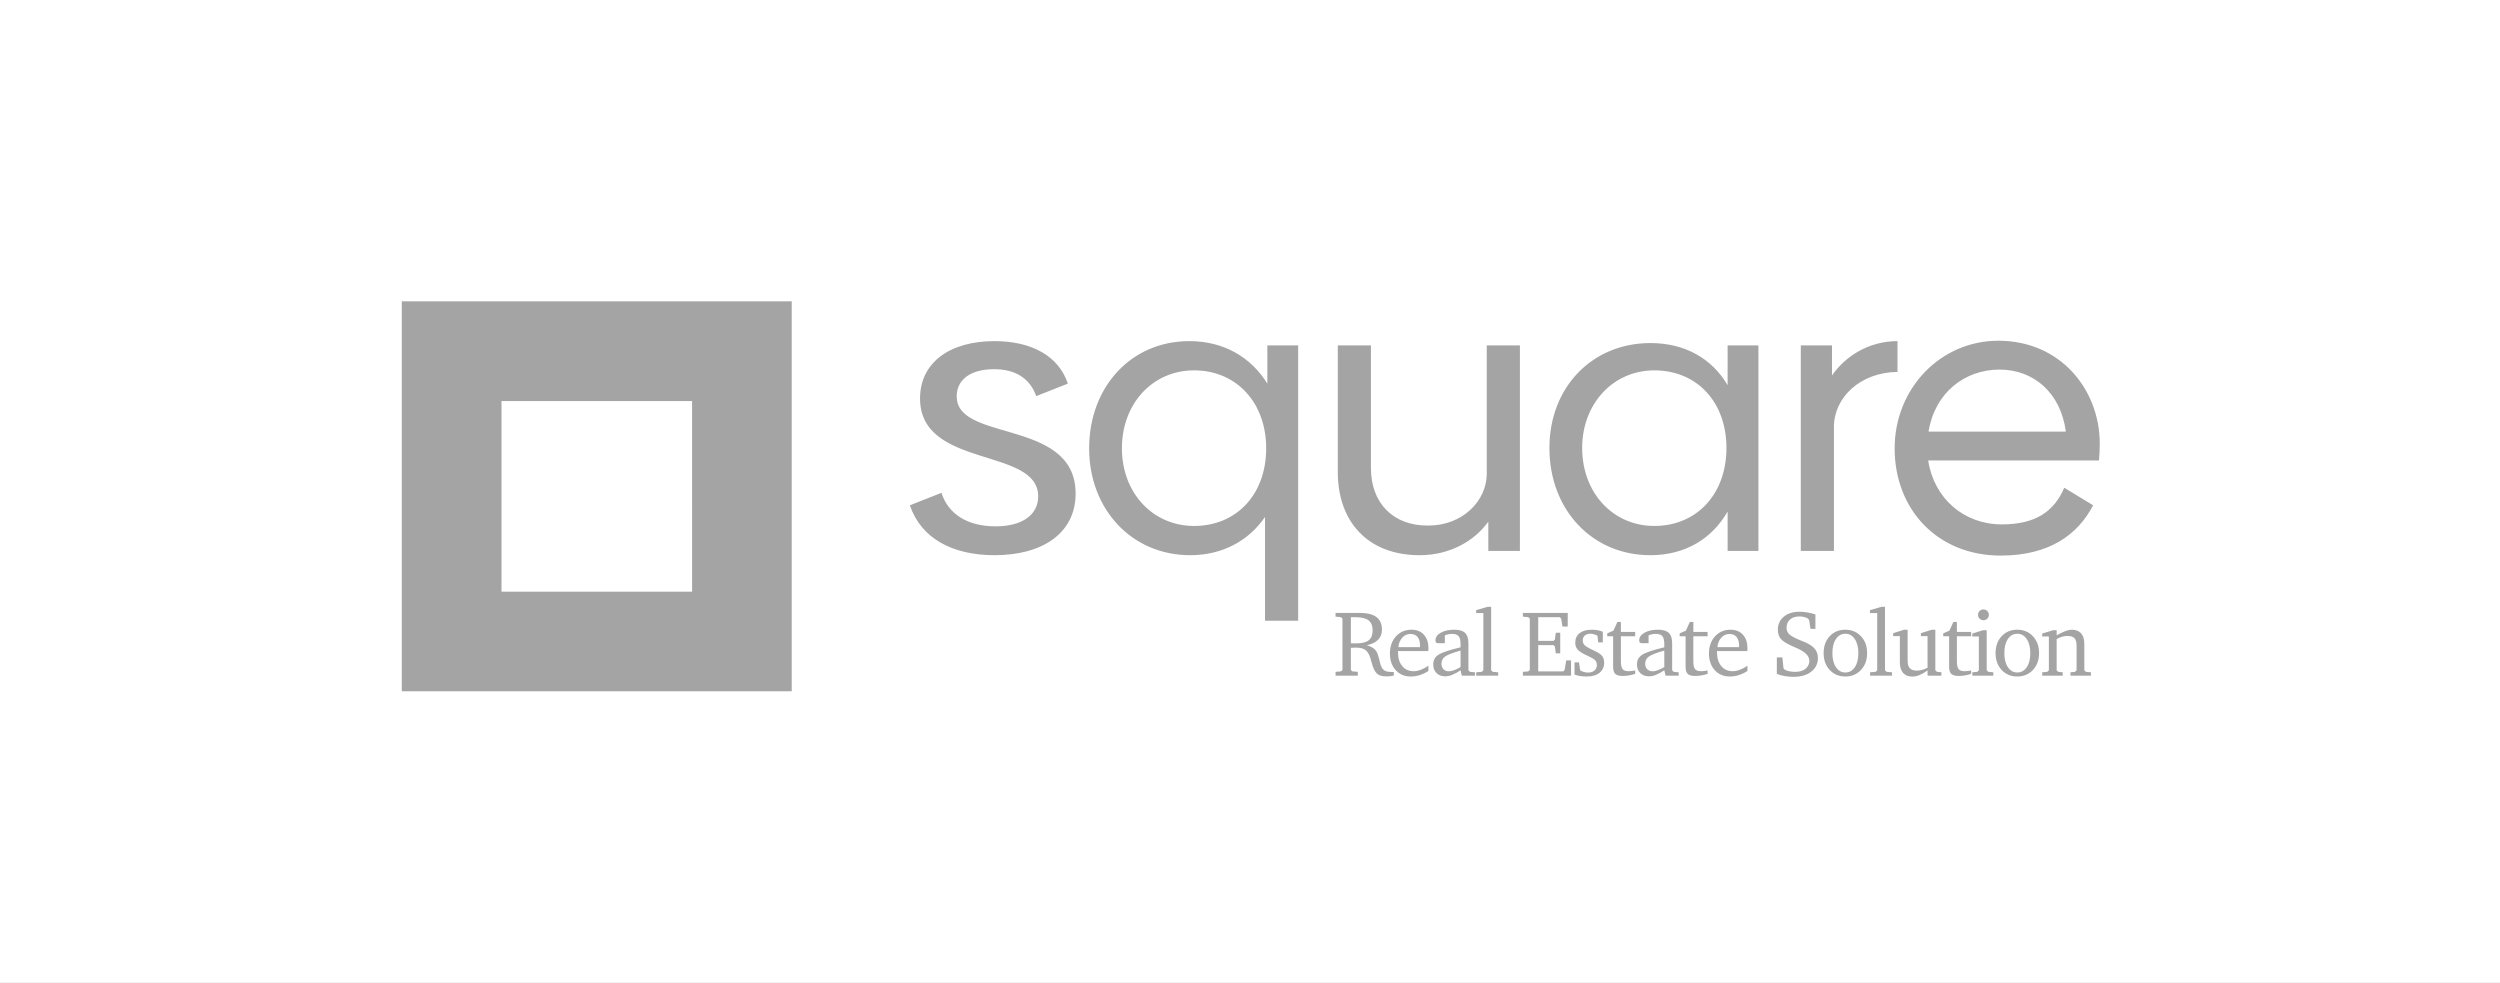
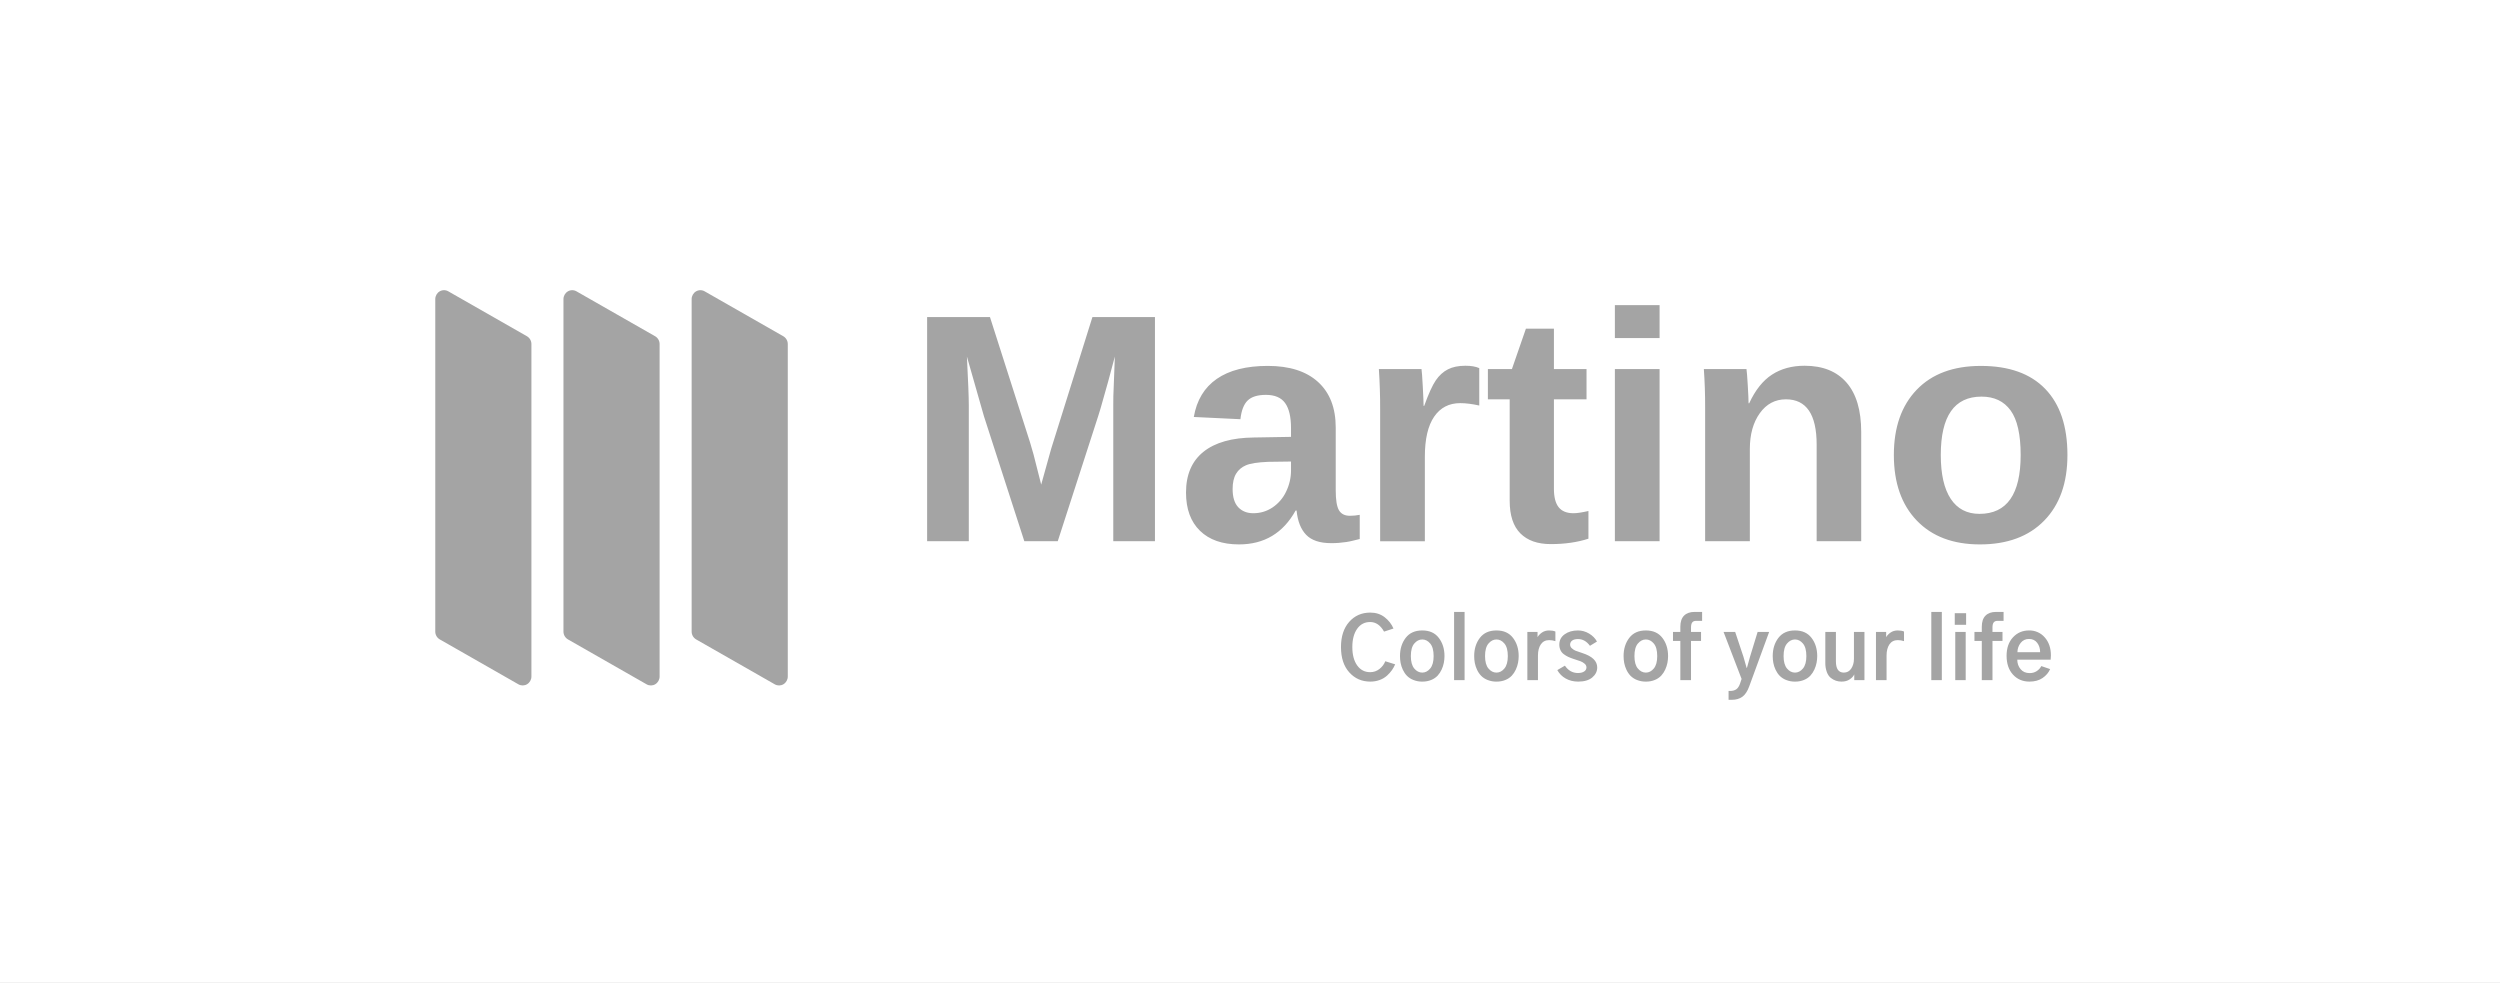
- <svg xmlns="http://www.w3.org/2000/svg" width="224" height="88" viewBox="1122 972 224 88">
+ <svg xmlns="http://www.w3.org/2000/svg" width="224" height="88" viewBox="848 972 224 88">
  <g data-name="Logo">
-     <g data-name="Rectangle 100">
-       <path d="M1122 972h224v88h-224v-88z" fill="#fff" fill-rule="evenodd" />
-       <path d="M0 0h224v88h0H0h0V0h0z" stroke-linejoin="round" stroke-linecap="round" stroke="rgba(255,255,255,0.5 )" fill="transparent" transform="matrix(.99554 0 0 .98864 1122.5 972.5)" />
+     <g data-name="Rectangle 99">
+       <path d="M848 972h224v88H848v-88z" fill="#fff" fill-rule="evenodd" />
+       <path d="M0 0h224v88h0H0h0V0h0z" stroke-linejoin="round" stroke-linecap="round" stroke="rgba(255,255,255,0.5 )" fill="transparent" transform="matrix(.99554 0 0 .98864 848.5 972.5)" />
    </g>
-     <g data-name="9">
+     <g data-name="6">
      <g data-name="Page-1">
-         <g data-name="2">
-           <g data-name="9">
-             <path d="m1203.527 1017.274 2.83-1.118c.594 1.886 2.306 3.004 4.857 3.004 2.306 0 3.808-.978 3.808-2.69 0-4.437-10.586-2.446-10.586-8.77 0-3.18 2.62-5.136 6.673-5.136 3.354 0 5.765 1.363 6.569 3.809l-2.83 1.118c-.594-1.642-1.922-2.411-3.774-2.411-2.131 0-3.354.943-3.354 2.446 0 1.896 2.255 2.462 4.69 3.176l.319.094c2.766.826 5.647 1.923 5.647 5.43 0 3.493-2.9 5.52-7.267 5.52-3.808 0-6.603-1.538-7.582-4.472Zm31.818 10.341v-9.293c-1.467 2.131-3.808 3.424-6.708 3.424-5.206 0-9.05-4.088-9.05-9.574 0-5.485 3.74-9.608 8.98-9.608 3.075 0 5.52 1.433 6.988 3.809v-3.424h2.76v24.666h-2.97Zm.105-15.443c0-4.087-2.655-6.987-6.464-6.987-3.703 0-6.463 2.97-6.463 6.987 0 3.984 2.76 6.953 6.463 6.953 3.844 0 6.464-2.865 6.464-6.953Zm6.417 2.132v-11.355h2.97v11.005c0 3.11 1.991 5.171 5.136 5.136 3.11 0 5.206-2.236 5.24-4.577v-11.564h2.97v18.412h-2.83v-2.62c-1.222 1.712-3.424 3.005-6.149 3.005-4.717 0-7.337-3.075-7.337-7.442Zm18.96-2.166c0-5.451 3.844-9.4 9.05-9.4 3.11 0 5.52 1.398 6.917 3.774v-3.563h2.76v18.412h-2.76v-3.528c-1.397 2.445-3.808 3.913-6.918 3.913-5.24 0-9.049-4.088-9.049-9.608Zm15.863 0c0-4.088-2.62-6.953-6.464-6.953-3.704 0-6.464 3.004-6.464 6.953 0 4.017 2.76 6.987 6.464 6.987 3.808 0 6.464-2.865 6.464-6.987Zm6.661 9.223v-18.412h2.795v2.69c1.188-1.712 3.285-3.075 5.87-3.075v2.76c-3.354.035-5.695 2.306-5.695 4.927v11.11h-2.97Zm8.409-9.189c0-5.345 4.088-9.643 9.294-9.643 5.555 0 9.084 4.368 9.084 9.224 0 .524-.035 1.153-.07 1.503h-15.303c.524 3.424 3.214 5.73 6.603 5.73 3.005 0 4.682-1.153 5.59-3.285l2.586 1.573c-1.363 2.62-3.913 4.507-8.28 4.507-5.66 0-9.504-4.123-9.504-9.609Zm9.399-7.057c-3.11 0-5.8 2.061-6.36 5.555h12.3c-.455-3.459-2.866-5.555-5.94-5.555Z" fill="#a4a4a4" fill-rule="evenodd" data-name="square" />
-             <path d="M1245.738 1032.548a.92.92 0 0 1-.35-.183c-.2-.174-.365-.516-.496-1.023a7.852 7.852 0 0 0-.118-.41c-.112-.34-.263-.577-.453-.708s-.477-.197-.862-.197c-.082 0-.213.005-.393.013l-.028.004v1.994l.143.119.479.04v.344h-1.994v-.344l.475-.04.143-.12v-4.618l-.143-.118-.475-.05v-.335h2.137c.685 0 1.193.123 1.523.37.33.247.496.626.496 1.136 0 .363-.113.662-.34.895-.227.233-.565.4-1.015.497.21.058.386.132.528.224.142.091.254.205.336.342.092.15.171.37.237.66.066.291.117.485.156.58.084.23.2.386.348.469.147.083.394.125.74.125h.074v.32a4.52 4.52 0 0 1-.348.054 2.649 2.649 0 0 1-.303.019c-.193 0-.36-.02-.497-.06Zm-1.106-3.176c.237-.183.355-.476.355-.88 0-.418-.122-.72-.365-.909-.243-.188-.636-.282-1.179-.282h-.405v2.337a16.749 16.749 0 0 0 .462.009c.519 0 .896-.092 1.132-.275Zm2.423 2.672c-.345-.38-.518-.877-.518-1.488 0-.628.181-1.14.543-1.538.361-.397.826-.596 1.394-.596.464 0 .832.148 1.103.445.272.296.408.7.408 1.21 0 .068 0 .12-.002.155a.811.811 0 0 1-.01.102h-2.715v.095c0 .526.127.943.38 1.25.255.308.597.461 1.028.461.2 0 .406-.04.62-.119.215-.079.448-.202.699-.368v.463a3.103 3.103 0 0 1-.774.372 2.66 2.66 0 0 1-.807.127c-.554 0-1.003-.19-1.349-.571Zm2.18-2.193c0-.338-.074-.597-.223-.778-.148-.18-.365-.27-.649-.27a.948.948 0 0 0-.722.334 1.356 1.356 0 0 0-.342.845h1.937v-.13Zm1.475 2.453c-.195-.197-.292-.456-.292-.778 0-.358.146-.639.44-.843.293-.205.963-.433 2.008-.684v-.266c0-.353-.057-.597-.172-.733-.114-.137-.314-.205-.598-.205-.106 0-.211.01-.315.033a2.059 2.059 0 0 0-.323.098v.704h-.578c-.1 0-.17-.018-.206-.055-.037-.037-.056-.104-.056-.203 0-.273.158-.5.473-.68.315-.18.723-.27 1.222-.27.44 0 .76.096.958.287.2.191.3.498.3.921v2.432l.143.135.442.041v.303h-1.18l-.11-.487a3.81 3.81 0 0 1-.743.412 1.732 1.732 0 0 1-.633.133c-.324 0-.584-.099-.78-.295Zm1.569-.25c.17-.063.366-.157.587-.282v-1.478c-.701.193-1.162.37-1.382.532a.75.75 0 0 0-.33.634c0 .21.061.378.183.502a.653.653 0 0 0 .49.186c.13 0 .281-.031.452-.094Zm1.99.487v-.303l.496-.04.143-.136v-5.13h-.647v-.262l1.024-.299h.32v5.691l.15.135.48.041v.303h-1.966Zm4.183 0v-.344l.475-.04.143-.12v-4.618l-.143-.118-.475-.05v-.335h4.016v1.224h-.47l-.12-.713-.114-.126h-1.94v2.12h1.375l.119-.118.082-.61h.397v1.846h-.397l-.082-.606-.119-.127h-1.376v2.35h2.248l.119-.135.143-.847h.434v1.367h-4.315Zm5.135.031a2.465 2.465 0 0 1-.51-.133v-1.09h.402l.102.713c.117.069.235.12.354.152.119.033.238.049.358.049.238 0 .428-.062.572-.186a.616.616 0 0 0 .215-.49c0-.169-.05-.309-.148-.42-.098-.11-.333-.25-.704-.419-.42-.188-.706-.366-.858-.532a.885.885 0 0 1-.227-.619c0-.373.13-.663.389-.868.26-.204.625-.307 1.097-.307.188 0 .364.016.526.047.163.032.315.078.457.138v.95h-.414l-.065-.594a1.714 1.714 0 0 0-.32-.135 1.058 1.058 0 0 0-.303-.045c-.218 0-.389.053-.511.16a.56.56 0 0 0-.185.446c0 .155.05.288.148.397.098.109.286.23.565.364.043.022.11.053.2.094.317.145.546.276.688.393a.795.795 0 0 1 .238.31c.054.124.082.26.082.411 0 .393-.139.7-.416.923-.277.223-.661.334-1.153.334-.202 0-.395-.014-.579-.043Zm3.144-.188c-.13-.122-.195-.344-.195-.666v-2.706h-.528v-.262l.553-.242.36-.782h.311v.893h1.278v.393h-1.278v2.211c0 .363.05.607.152.73.1.125.282.187.544.187a2.506 2.506 0 0 0 .582-.07v.312c-.192.06-.38.105-.565.137a3.217 3.217 0 0 1-.537.047c-.322 0-.548-.06-.677-.182Zm2.234-.08c-.195-.197-.293-.456-.293-.778 0-.358.147-.639.44-.843.294-.205.963-.433 2.009-.684v-.266c0-.353-.058-.597-.172-.733-.115-.137-.314-.205-.598-.205-.107 0-.212.01-.315.033a2.059 2.059 0 0 0-.324.098v.704h-.577c-.101 0-.17-.018-.207-.055-.037-.037-.055-.104-.055-.203 0-.273.157-.5.473-.68.315-.18.722-.27 1.222-.27.44 0 .759.096.958.287.2.191.299.498.299.921v2.432l.143.135.442.041v.303h-1.179l-.11-.487a3.81 3.81 0 0 1-.743.412 1.732 1.732 0 0 1-.633.133c-.325 0-.585-.099-.78-.295Zm1.568-.25c.17-.063.367-.157.588-.282v-1.478c-.702.193-1.162.37-1.382.532a.75.75 0 0 0-.33.634c0 .21.06.378.182.502a.653.653 0 0 0 .49.186c.13 0 .282-.031.452-.094Zm2.69.33c-.13-.122-.195-.344-.195-.666v-2.706h-.529v-.262l.553-.242.36-.782h.312v.893H1275v.393h-1.277v2.211c0 .363.05.607.151.73.101.125.283.187.545.187a2.506 2.506 0 0 0 .581-.07v.312c-.191.06-.38.105-.565.137a3.217 3.217 0 0 1-.536.047c-.322 0-.548-.06-.678-.182Zm2.418-.34c-.346-.38-.518-.877-.518-1.488 0-.628.18-1.14.542-1.538.362-.397.827-.596 1.394-.596.465 0 .832.148 1.104.445.272.296.407.7.407 1.21 0 .068 0 .12-.002.155a.812.812 0 0 1-.01.102h-2.715v.095c0 .526.127.943.381 1.25.254.308.597.461 1.028.461.2 0 .406-.04.62-.119.214-.079.447-.202.698-.368v.463a3.103 3.103 0 0 1-.774.372 2.66 2.66 0 0 1-.806.127c-.554 0-1.004-.19-1.35-.571Zm2.18-2.193c0-.338-.074-.597-.223-.778-.149-.18-.365-.27-.65-.27a.948.948 0 0 0-.722.334 1.356 1.356 0 0 0-.342.845h1.937v-.13Zm4.07 2.723a3.055 3.055 0 0 1-.686-.2v-1.474h.495l.099.962.11.143c.123.063.264.11.422.143.158.033.33.05.516.05.39 0 .7-.091.927-.273a.89.89 0 0 0 .342-.735c0-.428-.401-.813-1.204-1.154a10.772 10.772 0 0 0-.2-.086c-.574-.249-.953-.48-1.139-.694-.185-.215-.278-.492-.278-.834 0-.48.177-.868.53-1.164.354-.297.823-.445 1.407-.445.234 0 .47.02.706.06.236.04.477.099.723.178v1.298h-.438l-.127-.799-.123-.139a1.287 1.287 0 0 0-.348-.133 1.839 1.839 0 0 0-.41-.043c-.35 0-.626.09-.83.272-.206.182-.308.428-.308.74 0 .226.072.414.215.562.143.15.463.329.96.539l.209.082c.489.19.84.393 1.056.606.123.12.215.258.277.413.061.156.092.325.092.508 0 .505-.198.912-.594 1.222-.396.31-.921.465-1.576.465-.292 0-.567-.023-.825-.07Zm4.052-.544c-.364-.39-.546-.894-.546-1.511 0-.617.18-1.12.542-1.511.362-.39.83-.586 1.402-.586.57 0 1.039.196 1.405.588.366.392.548.895.548 1.509 0 .614-.183 1.117-.55 1.509-.367.391-.835.587-1.403.587-.567 0-1.033-.195-1.398-.585Zm2.246-.246c.213-.314.32-.736.32-1.265 0-.524-.108-.945-.322-1.261-.214-.317-.496-.475-.846-.475-.349 0-.63.157-.841.473-.212.315-.317.736-.317 1.263 0 .527.106.948.319 1.263.213.315.493.473.84.473.351 0 .634-.157.847-.471Zm1.37.757v-.303l.496-.04.143-.136v-5.13h-.647v-.262l1.024-.299h.32v5.691l.15.135.48.041v.303h-1.966Zm2.958-.247c-.193-.22-.29-.537-.29-.952v-2.346h-.597v-.262l.975-.312h.319v2.776c0 .306.065.53.197.674.13.143.335.215.614.215.155 0 .313-.02.473-.062.16-.04.326-.103.501-.188v-2.841h-.598v-.262l.975-.312h.32v3.64l.15.135.394.041v.303h-1.24v-.47a3.57 3.57 0 0 1-.728.417c-.222.09-.433.135-.632.135-.363 0-.641-.11-.833-.33Zm4.318.09c-.13-.122-.194-.344-.194-.666v-2.706h-.529v-.262l.553-.242.36-.782h.312v.893h1.277v.393h-1.277v2.211c0 .363.05.607.151.73.101.125.283.187.545.187a2.506 2.506 0 0 0 .581-.07v.312c-.19.06-.38.105-.565.137a3.217 3.217 0 0 1-.536.047c-.322 0-.548-.06-.678-.182Zm2.538-4.952a.459.459 0 0 1-.142-.34.47.47 0 0 1 .142-.346.466.466 0 0 1 .341-.142c.137 0 .252.048.346.144.095.095.142.21.142.344a.459.459 0 0 1-.142.34.474.474 0 0 1-.346.139.47.47 0 0 1-.341-.14Zm-.654 5.11v-.304l.443-.04.143-.136v-3.034h-.586v-.262l.963-.299h.327v3.595l.144.135.45.041v.303h-1.884Zm2.63-.512c-.364-.39-.547-.894-.547-1.511 0-.617.181-1.12.543-1.511.362-.39.83-.586 1.402-.586.57 0 1.039.196 1.405.588.365.392.548.895.548 1.509 0 .614-.183 1.117-.55 1.509-.367.391-.835.587-1.403.587-.567 0-1.034-.195-1.398-.585Zm2.246-.246c.213-.314.32-.736.32-1.265 0-.524-.108-.945-.322-1.261-.214-.317-.496-.475-.846-.475s-.63.157-.841.473c-.212.315-.317.736-.317 1.263 0 .527.106.948.319 1.263.213.315.493.473.84.473.351 0 .634-.157.847-.471Zm1.387.757v-.303l.454-.04.144-.136v-3.034h-.598v-.262l.974-.299h.32v.459a6.22 6.22 0 0 1 .81-.391c.205-.075.385-.113.54-.113.367 0 .646.11.84.328.194.218.29.535.29.95v2.362l.144.135.45.041v.303h-1.834v-.303l.401-.04.144-.136v-2.219c0-.314-.065-.536-.195-.667s-.347-.197-.653-.197c-.134 0-.278.023-.434.068a2.831 2.831 0 0 0-.503.207v2.808l.143.135.401.041v.303h-1.838Z" fill="#a4a4a4" fill-rule="evenodd" data-name="RealEstateSolution" />
-             <path d="M1158 999h34.939v34.939H1158V999Zm26.004 8.935-17.07-.002v17.072l-.006.005v.002h17.084l-.002-17.083Z" fill="#a4a4a4" fill-rule="evenodd" data-name="Icon" />
+         <g data-name="5">
+           <g data-name="6">
+             <path d="M931.07 1020.494v-20.085h5.631l3.592 11.233.314 1.083.684 2.695.898-3.222 3.692-11.789h5.603v20.085h-3.735v-12.173c0-.276.002-.552.007-.827.005-.276.05-1.459.135-3.55a169.1 169.1 0 0 1-1.242 4.514l-.078.264c-.064.21-.123.4-.176.568l-3.621 11.204h-2.994l-3.62-11.204-1.526-5.346c.114 2.205.171 3.664.171 4.377v12.173h-3.735Zm24.451-.933c-.836-.813-1.254-1.956-1.254-3.429 0-1.596.52-2.813 1.56-3.649 1.041-.836 2.55-1.264 4.526-1.283l3.322-.057v-.784c0-1.007-.176-1.756-.528-2.245-.351-.49-.926-.734-1.724-.734-.742 0-1.286.168-1.633.506-.346.337-.563.895-.648 1.675l-4.177-.2c.257-1.501.943-2.64 2.06-3.414s2.64-1.162 4.569-1.162c1.948 0 3.45.48 4.504 1.44 1.055.96 1.583 2.324 1.583 4.091v5.617c0 .865.097 1.46.292 1.789.195.328.52.492.976.492.304 0 .599-.029.884-.086v2.167c-.238.057-.451.11-.641.157a6.05 6.05 0 0 1-.57.114 8.573 8.573 0 0 1-1.354.1c-1.008 0-1.752-.248-2.232-.742-.48-.494-.767-1.221-.862-2.18h-.086c-1.121 2.023-2.813 3.035-5.075 3.035-1.492 0-2.656-.406-3.492-1.218Zm6.493-2.089a3.494 3.494 0 0 0 1.219-1.418 4.315 4.315 0 0 0 .442-1.917v-.784l-2.053.028c-.931.038-1.592.14-1.981.307-.39.166-.687.42-.891.762-.205.342-.307.798-.307 1.369 0 .731.169 1.276.506 1.632.338.356.787.534 1.347.534.628 0 1.2-.17 1.718-.513Zm9.647 3.022v-11.803a51.957 51.957 0 0 0-.114-3.62h3.82c.029.17.067.69.114 1.56.048.87.072 1.447.072 1.732h.057c.39-1.083.736-1.846 1.04-2.288.304-.442.665-.77 1.084-.983.418-.214.94-.321 1.568-.321.513 0 .926.071 1.24.214v3.35c-.646-.143-1.217-.214-1.71-.214-.999 0-1.776.404-2.331 1.212-.556.807-.834 2.005-.834 3.592v7.57h-4.006Zm12.562-.705c-.637-.642-.955-1.613-.955-2.915v-9.095h-1.953v-2.709h2.152l1.255-3.62h2.509v3.62h2.922v2.709h-2.922v8.011c0 .75.142 1.305.427 1.66.285.357.727.535 1.326.535.314 0 .76-.066 1.34-.2v2.481c-.988.323-2.114.485-3.378.485-1.179 0-2.086-.32-2.723-.962Zm8.47-17.498v-2.951h4.006v2.95h-4.005Zm0 18.203v-15.424h4.006v15.424h-4.005Zm8.087 0v-11.974a46.864 46.864 0 0 0-.115-3.45h3.82c.03.18.067.663.115 1.447.047.784.071 1.324.071 1.618h.057c.542-1.178 1.221-2.034 2.039-2.566.817-.532 1.791-.798 2.922-.798 1.635 0 2.889.504 3.763 1.511.875 1.007 1.312 2.48 1.312 4.42v9.792h-3.992v-8.652c0-2.709-.917-4.063-2.75-4.063-.97 0-1.752.416-2.346 1.247-.594.832-.89 1.898-.89 3.2v8.268h-4.006Zm18.962-1.853c-1.368-1.425-2.053-3.383-2.053-5.873 0-2.48.685-4.43 2.053-5.852 1.368-1.42 3.283-2.13 5.745-2.13 2.518 0 4.44.686 5.766 2.06 1.326 1.372 1.989 3.347 1.989 5.922 0 2.5-.694 4.46-2.082 5.88-1.387 1.421-3.307 2.131-5.759 2.131-2.404 0-4.29-.712-5.659-2.138Zm9.309-5.873c0-1.834-.3-3.165-.899-3.991-.598-.827-1.468-1.24-2.608-1.24-2.433 0-3.65 1.743-3.65 5.231 0 1.72.297 3.03.891 3.927.594.898 1.452 1.347 2.573 1.347 2.462 0 3.693-1.758 3.693-5.274Z" fill="#a4a4a4" fill-rule="evenodd" data-name="Martino" />
+             <path d="M968.896 1032.246c-.496-.55-.744-1.307-.744-2.27 0-.947.245-1.698.733-2.254.489-.556 1.12-.834 1.892-.834.499 0 .926.137 1.283.411.356.274.622.613.796 1.017l-.845.277c-.319-.573-.735-.86-1.249-.86-.488 0-.876.203-1.163.61-.286.406-.43.95-.43 1.633 0 .693.145 1.242.434 1.646.29.403.676.605 1.16.605.313 0 .591-.094.833-.284.242-.19.418-.421.527-.695l.883.276c-.075.18-.171.353-.288.52a3.052 3.052 0 0 1-.442.494 1.992 1.992 0 0 1-.654.388c-.26.098-.54.146-.845.146-.758 0-1.385-.275-1.88-.826Zm5.744.68a1.67 1.67 0 0 1-.576-.373 1.975 1.975 0 0 1-.367-.539 2.522 2.522 0 0 1-.202-.613 3.381 3.381 0 0 1-.056-.617c0-.643.17-1.186.509-1.63.339-.444.835-.666 1.488-.666.648 0 1.142.222 1.48.666.34.444.51.987.51 1.63 0 .2-.02.399-.057.598a2.63 2.63 0 0 1-.198.61 2.073 2.073 0 0 1-.36.546 1.615 1.615 0 0 1-.571.385c-.237.1-.505.15-.804.15a2.08 2.08 0 0 1-.796-.147Zm1.506-1.028c.205-.244.307-.615.307-1.114 0-.508-.102-.884-.307-1.125-.204-.242-.44-.363-.71-.363-.27 0-.507.12-.714.363-.207.241-.31.617-.31 1.125 0 .499.102.87.306 1.114.204.245.444.367.718.367.27 0 .506-.122.71-.367Zm2.14 1.04v-6.11h.941v6.11h-.942Zm3.002-.012a1.67 1.67 0 0 1-.576-.373 1.975 1.975 0 0 1-.367-.539 2.523 2.523 0 0 1-.202-.613 3.381 3.381 0 0 1-.056-.617c0-.643.17-1.186.509-1.63.339-.444.835-.666 1.488-.666.648 0 1.142.222 1.48.666.34.444.51.987.51 1.63 0 .2-.02.399-.057.598a2.63 2.63 0 0 1-.198.61 2.073 2.073 0 0 1-.36.546 1.615 1.615 0 0 1-.571.385c-.237.1-.505.15-.804.15a2.08 2.08 0 0 1-.796-.147Zm1.506-1.028c.205-.244.307-.615.307-1.114 0-.508-.102-.884-.307-1.125-.204-.242-.44-.363-.71-.363-.27 0-.507.12-.714.363-.207.241-.31.617-.31 1.125 0 .499.102.87.306 1.114.204.245.444.367.718.367.27 0 .506-.122.71-.367Zm2.057 1.04v-4.315h.912v.464c.095-.16.23-.3.408-.42.177-.119.387-.179.632-.179.229 0 .416.033.56.097v.86c-.189-.06-.376-.09-.56-.09-.324 0-.572.127-.744.378-.172.252-.258.587-.258 1.006v2.199h-.95Zm3.436-.142a1.905 1.905 0 0 1-.752-.756l.681-.396c.3.439.688.658 1.167.658.234 0 .42-.046.557-.138a.421.421 0 0 0 .037-.7 1.224 1.224 0 0 0-.355-.213 12.073 12.073 0 0 0-.658-.22c-.18-.06-.33-.119-.453-.176a2.426 2.426 0 0 1-.385-.232.947.947 0 0 1-.306-.366 1.182 1.182 0 0 1-.105-.512c0-.38.16-.683.479-.913.319-.23.715-.344 1.189-.344.354 0 .688.094 1.002.28.314.188.548.426.703.715l-.629.381c-.294-.404-.65-.605-1.069-.605-.23 0-.405.046-.527.138a.44.44 0 0 0-.022.695c.107.098.218.169.332.213a10.727 10.727 0 0 0 .606.21c.887.284 1.331.713 1.331 1.286 0 .354-.148.654-.445.901-.297.247-.717.37-1.26.37-.419 0-.791-.092-1.118-.276Zm6.386.13a1.67 1.67 0 0 1-.576-.373 1.975 1.975 0 0 1-.366-.539 2.523 2.523 0 0 1-.202-.613 3.381 3.381 0 0 1-.056-.617c0-.643.17-1.186.509-1.63.339-.444.835-.666 1.488-.666.648 0 1.141.222 1.48.666.34.444.509.987.509 1.63 0 .2-.019.399-.056.598a2.63 2.63 0 0 1-.198.61 2.073 2.073 0 0 1-.36.546 1.615 1.615 0 0 1-.571.385c-.237.1-.505.15-.804.15a2.08 2.08 0 0 1-.797-.147Zm1.507-1.028c.205-.244.307-.615.307-1.114 0-.508-.102-.884-.307-1.125-.204-.242-.441-.363-.71-.363-.27 0-.508.12-.714.363-.207.241-.31.617-.31 1.125 0 .499.101.87.306 1.114.204.245.444.367.718.367.269 0 .506-.122.71-.367Zm2.378 1.04v-3.508h-.658v-.807h.658v-.464c0-.443.111-.776.333-.998.222-.222.535-.333.938-.333h.68v.8h-.545c-.155 0-.268.048-.34.142-.073.095-.109.247-.109.457v.396h.898v.807h-.898v3.508h-.957Zm4.322 1.765v-.793h.135c.224 0 .408-.049.55-.146.142-.097.255-.265.34-.505l.142-.426-1.615-4.21h1.04l.74 2.22c.124.41.219.741.284.995h.03l.276-.994.68-2.221h1.033l-1.787 4.883c-.16.439-.366.748-.617.927-.252.18-.565.27-.939.27h-.292Zm5.157-1.777a1.67 1.67 0 0 1-.576-.373 1.975 1.975 0 0 1-.367-.539 2.522 2.522 0 0 1-.202-.613 3.38 3.38 0 0 1-.056-.617c0-.643.17-1.186.509-1.63.339-.444.835-.666 1.488-.666.648 0 1.142.222 1.48.666.34.444.51.987.51 1.63 0 .2-.02.399-.057.598a2.63 2.63 0 0 1-.198.61 2.073 2.073 0 0 1-.359.546 1.615 1.615 0 0 1-.572.385c-.237.1-.505.15-.804.15a2.08 2.08 0 0 1-.796-.147Zm1.506-1.028c.205-.244.307-.615.307-1.114 0-.508-.102-.884-.307-1.125-.204-.242-.44-.363-.71-.363-.27 0-.507.12-.714.363-.207.241-.31.617-.31 1.125 0 .499.102.87.306 1.114.205.245.444.367.718.367.27 0 .506-.122.71-.367Zm2.958 1.096a1.535 1.535 0 0 1-.46-.254c-.15-.118-.27-.293-.359-.528a2.342 2.342 0 0 1-.134-.837v-2.752h.95v2.632c0 .673.236 1.01.71 1.01.284 0 .506-.121.665-.363.16-.242.24-.53.24-.864v-2.415h.942v4.315h-.913v-.501h-.007c-.07.154-.203.299-.4.433-.197.135-.443.202-.737.202-.174 0-.34-.026-.497-.078Zm3.586-.056v-4.315h.912v.464c.095-.16.23-.3.408-.42.177-.119.387-.179.631-.179.23 0 .417.033.561.097v.86c-.19-.06-.376-.09-.56-.09-.325 0-.573.127-.745.378-.172.252-.258.587-.258 1.006v2.199h-.95Zm4.958 0v-6.11h.942v6.11h-.942Zm2.101-4.958v-1.04h1.017v1.04h-1.017Zm.045 4.958v-4.315h.935v4.315h-.935Zm2.378 0v-3.508h-.658v-.807h.658v-.464c0-.443.11-.776.333-.998.222-.222.534-.333.938-.333h.68v.8h-.545c-.155 0-.268.048-.34.142-.073.095-.109.247-.109.457v.396h.897v.807h-.897v3.508h-.957Zm2.793-.494c-.381-.419-.572-.98-.572-1.682 0-.693.19-1.246.572-1.657.381-.411.861-.617 1.44-.617a1.8 1.8 0 0 1 1.405.62c.37.415.554.953.554 1.616a3.2 3.2 0 0 1-.023.382h-2.99c0 .329.098.612.294.848.197.237.468.356.812.356.24 0 .45-.059.632-.176.182-.117.32-.268.415-.453l.792.27c-.14.319-.366.585-.68.8-.314.214-.705.321-1.174.321-.603 0-1.096-.21-1.477-.628Zm2.172-2.845c-.174-.232-.418-.348-.733-.348a.908.908 0 0 0-.751.355 1.341 1.341 0 0 0-.288.834h2.034c0-.329-.087-.61-.262-.841Z" fill="#a4a4a4" fill-rule="evenodd" data-name="Colorsofyourlife" />
+             <g data-name="floors">
+               <path d="M895.615 1002.83v29.781a.81.81 0 0 1-.386.694.765.765 0 0 1-.777.01l-7.049-4.025a.809.809 0 0 1-.403-.703v-29.783a.81.81 0 0 1 .386-.693.765.765 0 0 1 .777-.01l7.048 4.025a.809.809 0 0 1 .404.703ZM907.101 1002.83v29.782a.81.81 0 0 1-.386.694.765.765 0 0 1-.777.01l-7.048-4.025a.809.809 0 0 1-.404-.703v-29.783a.81.81 0 0 1 .386-.693.765.765 0 0 1 .777-.01l7.049 4.025a.809.809 0 0 1 .403.703ZM918.585 1002.83v29.782a.81.81 0 0 1-.385.694.765.765 0 0 1-.778.01l-7.048-4.025a.809.809 0 0 1-.403-.703v-29.783a.81.81 0 0 1 .386-.693.765.765 0 0 1 .777-.01l7.048 4.025a.809.809 0 0 1 .403.703Z" fill="#a4a4a4" fill-rule="evenodd" data-name="Path" />
+             </g>
          </g>
        </g>
      </g>
    </g>
  </g>
</svg>
